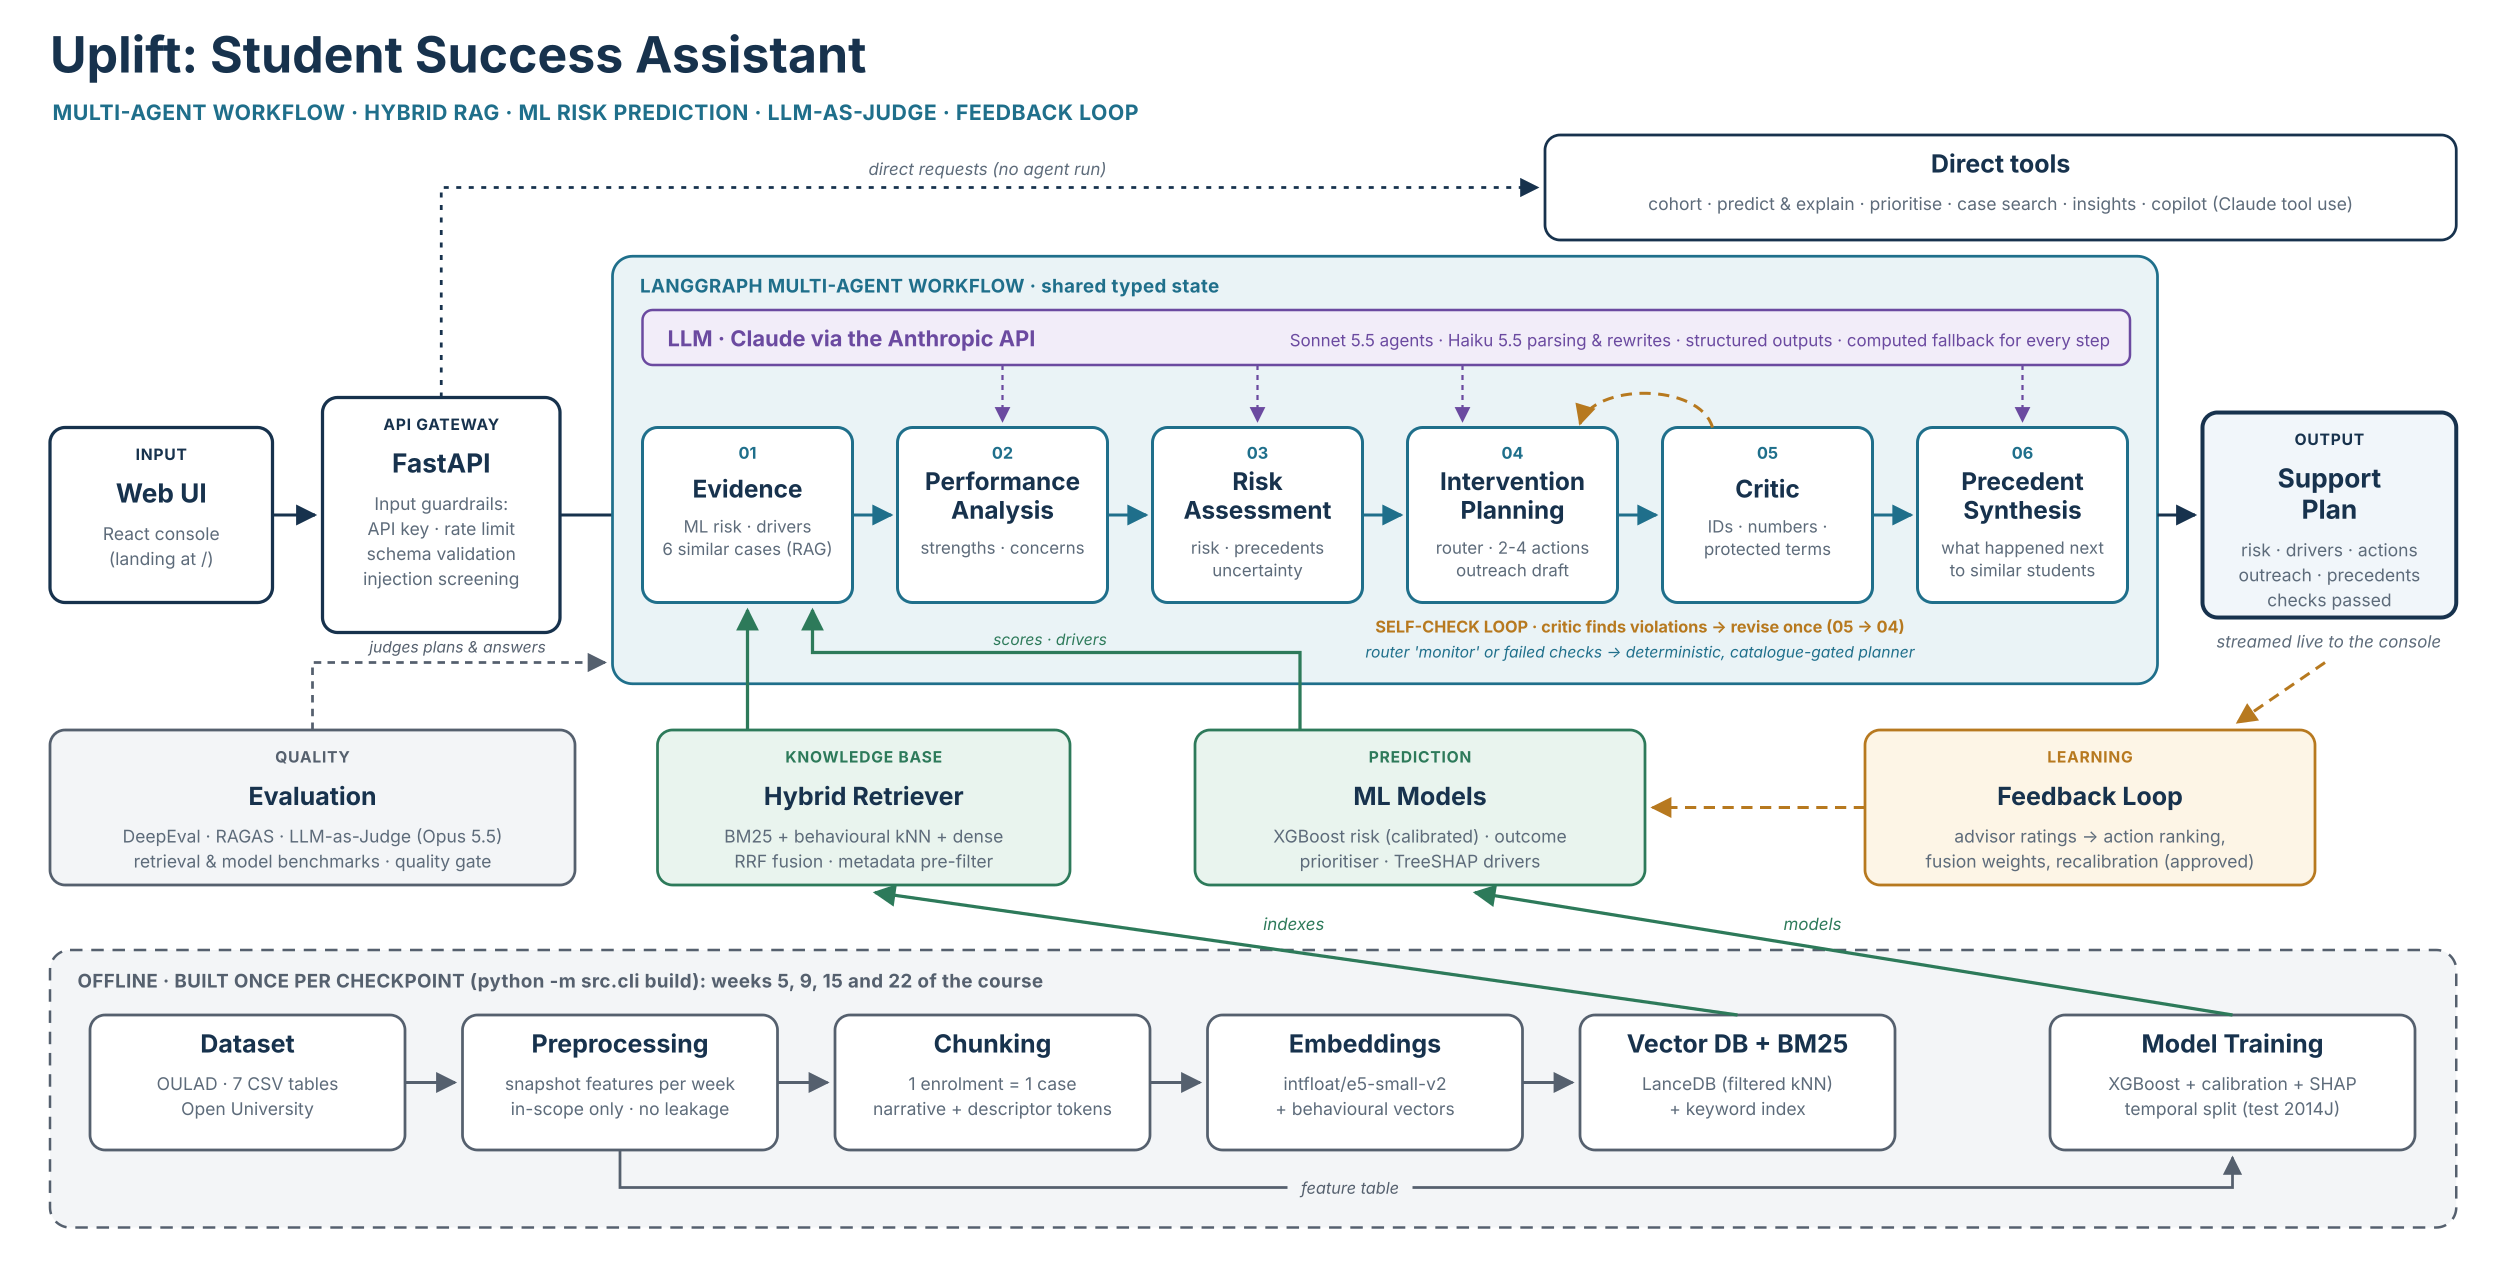
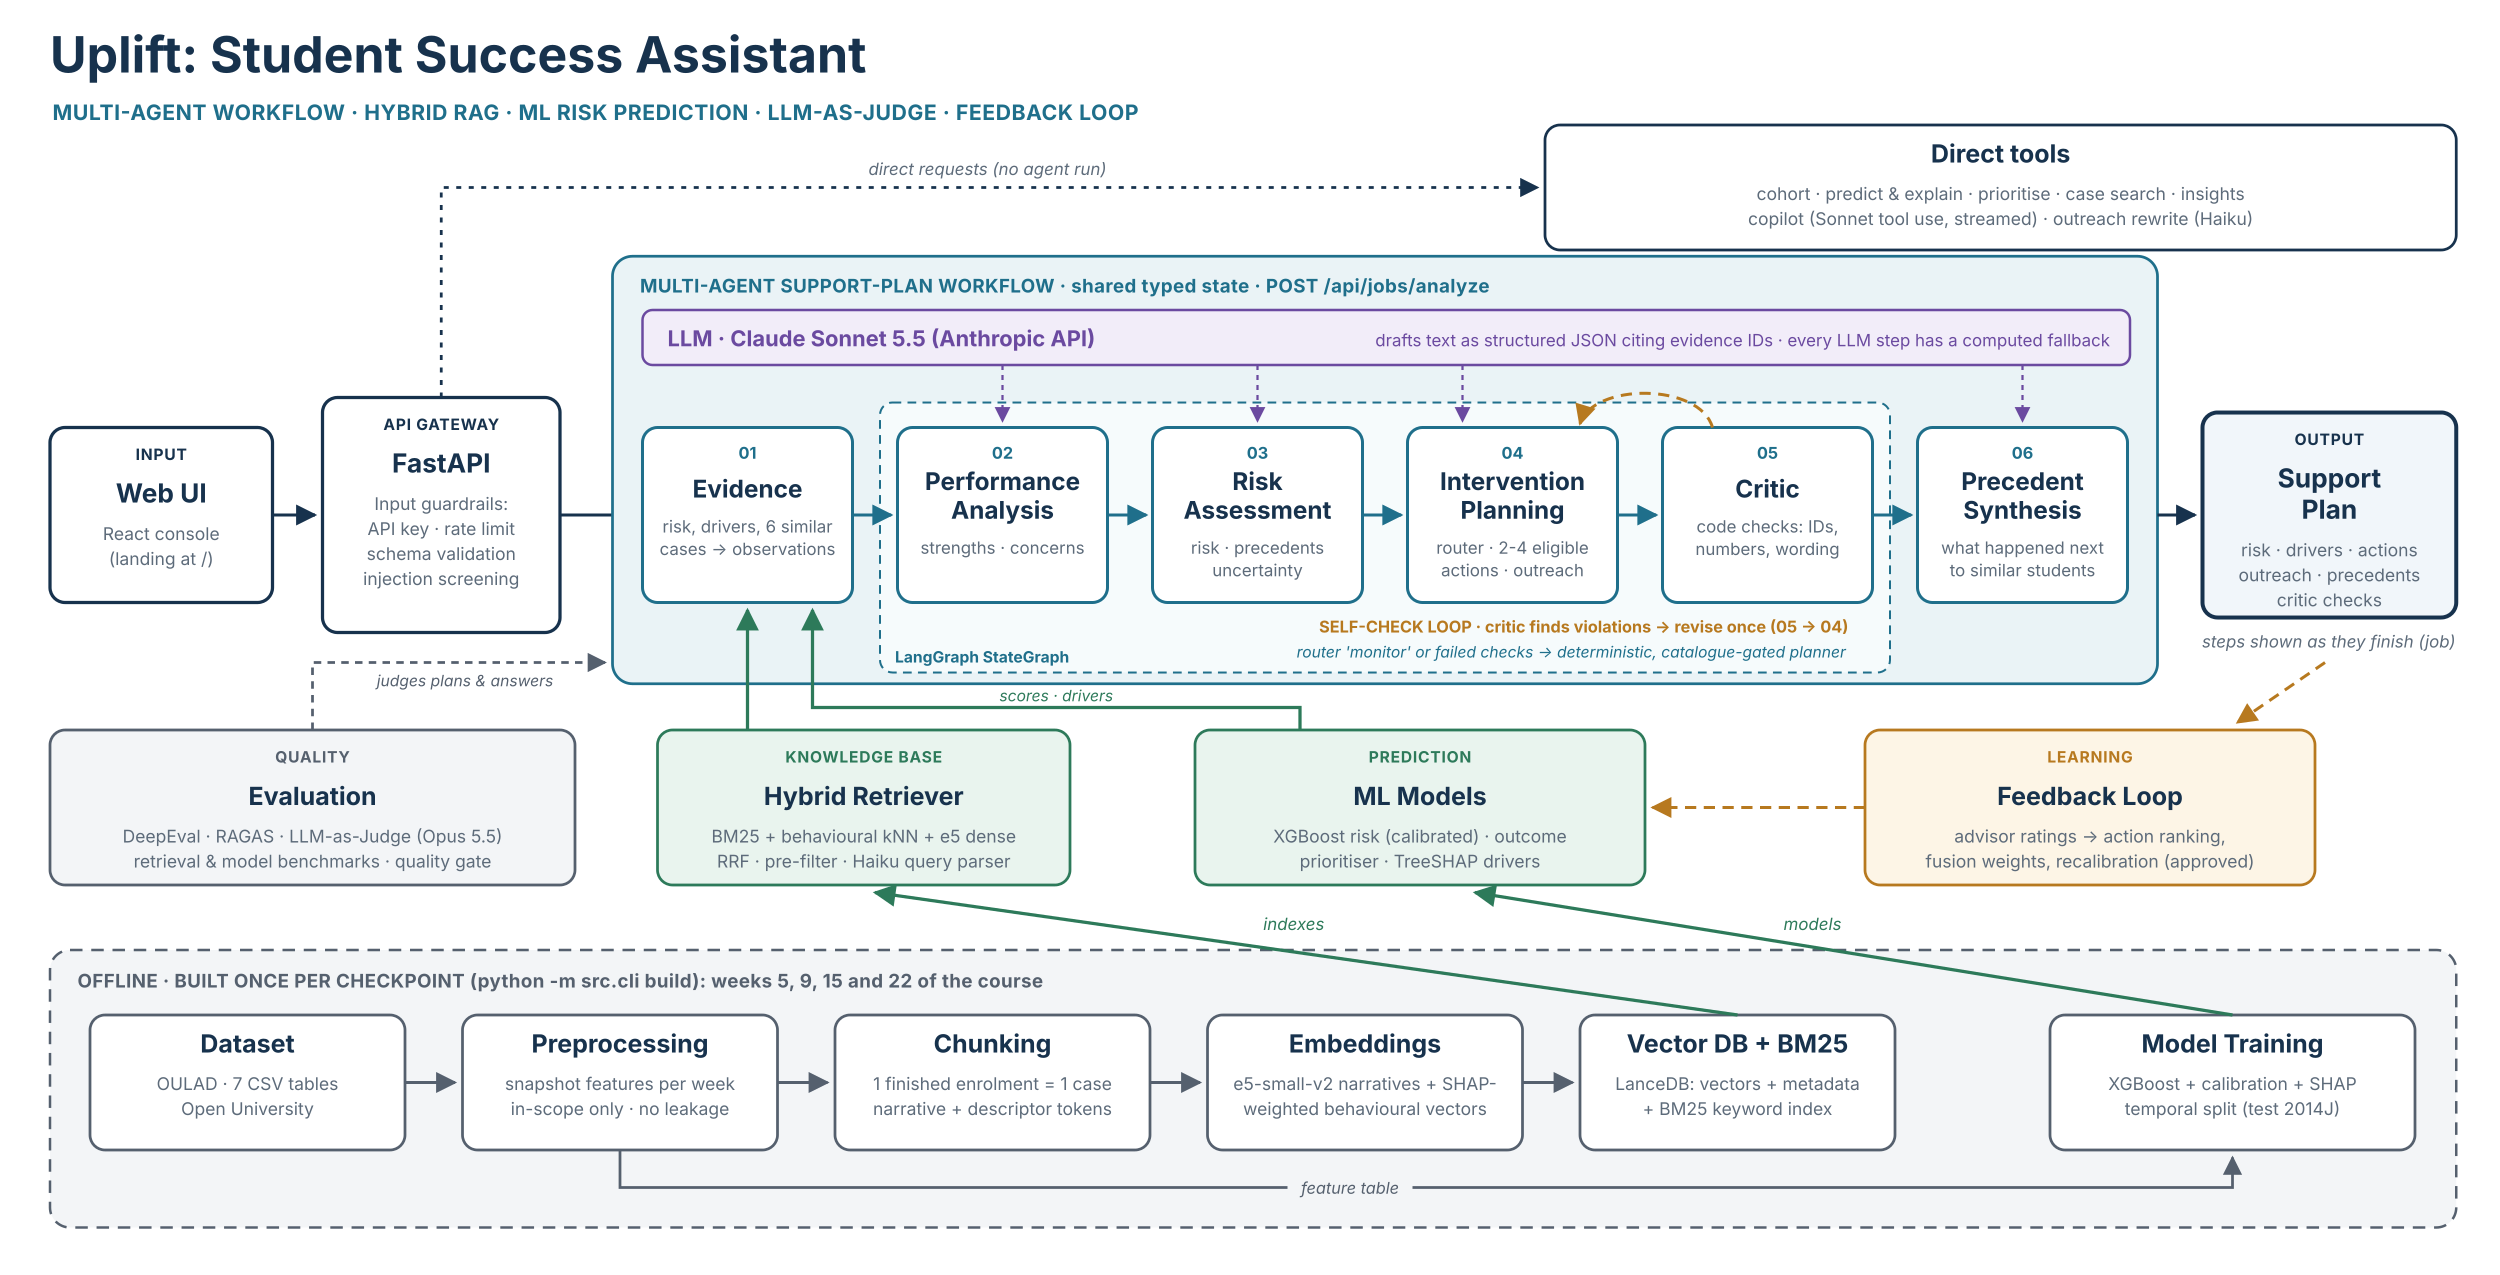
<svg xmlns="http://www.w3.org/2000/svg" viewBox="0 0 2000 1020" width="2000" height="1020">
  <defs>
+     <marker id="ah-17324d" viewBox="0 0 10 10" refX="9" refY="5" markerWidth="7" markerHeight="7" orient="auto-start-reverse">
+       <path d="M 0 0 L 10 5 L 0 10 z" fill="#17324d" />
+     </marker>
+     <marker id="ah-2d7a5a" viewBox="0 0 10 10" refX="9" refY="5" markerWidth="7" markerHeight="7" orient="auto-start-reverse">
+       <path d="M 0 0 L 10 5 L 0 10 z" fill="#2d7a5a" />
+     </marker>
+     <marker id="ah-6b4aa0" viewBox="0 0 10 10" refX="9" refY="5" markerWidth="7" markerHeight="7" orient="auto-start-reverse">
+       <path d="M 0 0 L 10 5 L 0 10 z" fill="#6b4aa0" />
+     </marker>
    <marker id="ah-b7791f" viewBox="0 0 10 10" refX="9" refY="5" markerWidth="7" markerHeight="7" orient="auto-start-reverse">
      <path d="M 0 0 L 10 5 L 0 10 z" fill="#b7791f" />
    </marker>
    <marker id="ah-55606e" viewBox="0 0 10 10" refX="9" refY="5" markerWidth="7" markerHeight="7" orient="auto-start-reverse">
      <path d="M 0 0 L 10 5 L 0 10 z" fill="#55606e" />
    </marker>
-     <marker id="ah-2d7a5a" viewBox="0 0 10 10" refX="9" refY="5" markerWidth="7" markerHeight="7" orient="auto-start-reverse">
-       <path d="M 0 0 L 10 5 L 0 10 z" fill="#2d7a5a" />
-     </marker>
    <marker id="ah-1f6f8b" viewBox="0 0 10 10" refX="9" refY="5" markerWidth="7" markerHeight="7" orient="auto-start-reverse">
      <path d="M 0 0 L 10 5 L 0 10 z" fill="#1f6f8b" />
-     </marker>
-     <marker id="ah-17324d" viewBox="0 0 10 10" refX="9" refY="5" markerWidth="7" markerHeight="7" orient="auto-start-reverse">
-       <path d="M 0 0 L 10 5 L 0 10 z" fill="#17324d" />
-     </marker>
-     <marker id="ah-6b4aa0" viewBox="0 0 10 10" refX="9" refY="5" markerWidth="7" markerHeight="7" orient="auto-start-reverse">
-       <path d="M 0 0 L 10 5 L 0 10 z" fill="#6b4aa0" />
    </marker>
  </defs>
  <rect width="2000" height="1020" fill="#ffffff" />
  <text x="40" y="58" font-family="Segoe UI, Inter, Helvetica Neue, Arial, sans-serif" font-size="40" fill="#17324d" font-weight="700" text-anchor="start">Uplift: Student Success Assistant</text>
  <text x="42" y="96" font-family="Segoe UI, Inter, Helvetica Neue, Arial, sans-serif" font-size="17" fill="#1f6f8b" font-weight="700" text-anchor="start" letter-spacing="0.4">MULTI-AGENT WORKFLOW  ·  HYBRID RAG  ·  ML RISK PREDICTION  ·  LLM-AS-JUDGE  ·  FEEDBACK LOOP</text>
-   <rect x="1236" y="108" width="729" height="84" rx="12" fill="#ffffff" stroke="#17324d" stroke-width="2.2" />
-   <text x="1600.5" y="138" font-family="Segoe UI, Inter, Helvetica Neue, Arial, sans-serif" font-size="20" fill="#17324d" font-weight="700" text-anchor="middle">Direct tools</text>
-   <text x="1600.5" y="168" font-family="Segoe UI, Inter, Helvetica Neue, Arial, sans-serif" font-size="14" fill="#5d6b7a" font-weight="400" text-anchor="middle">cohort · predict &amp; explain · prioritise · case search · insights · copilot (Claude tool use)</text>
+   <rect x="1236" y="100" width="729" height="100" rx="12" fill="#ffffff" stroke="#17324d" stroke-width="2.2" />
+   <text x="1600.5" y="130" font-family="Segoe UI, Inter, Helvetica Neue, Arial, sans-serif" font-size="20" fill="#17324d" font-weight="700" text-anchor="middle">Direct tools</text>
+   <text x="1600.5" y="160" font-family="Segoe UI, Inter, Helvetica Neue, Arial, sans-serif" font-size="14" fill="#5d6b7a" font-weight="400" text-anchor="middle">cohort · predict &amp; explain · prioritise · case search · insights</text>
+   <text x="1600.5" y="180" font-family="Segoe UI, Inter, Helvetica Neue, Arial, sans-serif" font-size="14" fill="#5d6b7a" font-weight="400" text-anchor="middle">copilot (Sonnet tool use, streamed) · outreach rewrite (Haiku)</text>
  <path d="M 353 318 L 353 150 L 1230 150" fill="none" stroke="#17324d" stroke-width="2.2" stroke-dasharray="4 6" marker-end="url(#ah-17324d)" />
  <text x="790" y="140" font-family="Segoe UI, Inter, Helvetica Neue, Arial, sans-serif" font-size="13.5" fill="#5d6b7a" font-weight="400" text-anchor="middle" font-style="italic">direct requests (no agent run)</text>
  <rect x="40" y="342" width="178" height="140" rx="12" fill="#ffffff" stroke="#17324d" stroke-width="2.6" />
  <text x="129.0" y="368" font-family="Segoe UI, Inter, Helvetica Neue, Arial, sans-serif" font-size="12.5" fill="#17324d" font-weight="700" text-anchor="middle" letter-spacing="0.6">INPUT</text>
  <text x="129.0" y="402" font-family="Segoe UI, Inter, Helvetica Neue, Arial, sans-serif" font-size="21" fill="#17324d" font-weight="700" text-anchor="middle">Web UI</text>
  <text x="129.0" y="432" font-family="Segoe UI, Inter, Helvetica Neue, Arial, sans-serif" font-size="14" fill="#5d6b7a" font-weight="400" text-anchor="middle">React console</text>
  <text x="129.0" y="452" font-family="Segoe UI, Inter, Helvetica Neue, Arial, sans-serif" font-size="14" fill="#5d6b7a" font-weight="400" text-anchor="middle">(landing at /)</text>
  <rect x="258" y="318" width="190" height="188" rx="12" fill="#ffffff" stroke="#17324d" stroke-width="2.6" />
  <text x="353.0" y="344" font-family="Segoe UI, Inter, Helvetica Neue, Arial, sans-serif" font-size="12.5" fill="#17324d" font-weight="700" text-anchor="middle" letter-spacing="0.6">API GATEWAY</text>
  <text x="353.0" y="378" font-family="Segoe UI, Inter, Helvetica Neue, Arial, sans-serif" font-size="21" fill="#17324d" font-weight="700" text-anchor="middle">FastAPI</text>
  <text x="353.0" y="408" font-family="Segoe UI, Inter, Helvetica Neue, Arial, sans-serif" font-size="14" fill="#5d6b7a" font-weight="400" text-anchor="middle">Input guardrails:</text>
  <text x="353.0" y="428" font-family="Segoe UI, Inter, Helvetica Neue, Arial, sans-serif" font-size="14" fill="#5d6b7a" font-weight="400" text-anchor="middle">API key · rate limit</text>
  <text x="353.0" y="448" font-family="Segoe UI, Inter, Helvetica Neue, Arial, sans-serif" font-size="14" fill="#5d6b7a" font-weight="400" text-anchor="middle">schema validation</text>
  <text x="353.0" y="468" font-family="Segoe UI, Inter, Helvetica Neue, Arial, sans-serif" font-size="14" fill="#5d6b7a" font-weight="400" text-anchor="middle">injection screening</text>
  <line x1="218" y1="412" x2="252" y2="412" stroke="#17324d" stroke-width="2.4" marker-end="url(#ah-17324d)" />
  <line x1="448" y1="412" x2="508" y2="412" stroke="#17324d" stroke-width="2.4" marker-end="url(#ah-17324d)" />
  <rect x="490" y="205" width="1236" height="342" rx="16" fill="#eaf3f6" stroke="#1f6f8b" stroke-width="2.2" />
-   <text x="512" y="234" font-family="Segoe UI, Inter, Helvetica Neue, Arial, sans-serif" font-size="15" fill="#1f6f8b" font-weight="700" text-anchor="start" letter-spacing="0.3">LANGGRAPH MULTI-AGENT WORKFLOW  ·  shared typed state</text>
+   <text x="512" y="234" font-family="Segoe UI, Inter, Helvetica Neue, Arial, sans-serif" font-size="15" fill="#1f6f8b" font-weight="700" text-anchor="start" letter-spacing="0.3">MULTI-AGENT SUPPORT-PLAN WORKFLOW  ·  shared typed state  ·  POST /api/jobs/analyze</text>
  <rect x="514" y="248" width="1190" height="44" rx="8" fill="#f2edf9" stroke="#6b4aa0" stroke-width="2" />
-   <text x="534" y="277" font-family="Segoe UI, Inter, Helvetica Neue, Arial, sans-serif" font-size="17.5" fill="#6b4aa0" font-weight="700" text-anchor="start">LLM  ·  Claude via the Anthropic API</text>
-   <text x="1688" y="277" font-family="Segoe UI, Inter, Helvetica Neue, Arial, sans-serif" font-size="13.5" fill="#6b4aa0" font-weight="400" text-anchor="end">Sonnet 5.5 agents · Haiku 5.5 parsing &amp; rewrites · structured outputs · computed fallback for every step</text>
+   <text x="534" y="277" font-family="Segoe UI, Inter, Helvetica Neue, Arial, sans-serif" font-size="17.5" fill="#6b4aa0" font-weight="700" text-anchor="start">LLM  ·  Claude Sonnet 5.5 (Anthropic API)</text>
+   <text x="1688" y="277" font-family="Segoe UI, Inter, Helvetica Neue, Arial, sans-serif" font-size="13.5" fill="#6b4aa0" font-weight="400" text-anchor="end">drafts text as structured JSON citing evidence IDs  ·  every LLM step has a computed fallback</text>
+   <rect x="704" y="322" width="808" height="216" rx="10" fill="#f6fbfc" stroke="#1f6f8b" stroke-width="1.6" stroke-dasharray="7 5" />
+   <text x="716" y="530" font-family="Segoe UI, Inter, Helvetica Neue, Arial, sans-serif" font-size="12.5" fill="#1f6f8b" font-weight="700" text-anchor="start">LangGraph StateGraph</text>
  <rect x="514" y="342" width="168" height="140" rx="12" fill="#ffffff" stroke="#1f6f8b" stroke-width="2.4" />
  <text x="598.0" y="367" font-family="Segoe UI, Inter, Helvetica Neue, Arial, sans-serif" font-size="13" fill="#1f6f8b" font-weight="700" text-anchor="middle">01</text>
  <text x="598.0" y="398" font-family="Segoe UI, Inter, Helvetica Neue, Arial, sans-serif" font-size="19.5" fill="#17324d" font-weight="700" text-anchor="middle">Evidence</text>
-   <text x="598.0" y="426" font-family="Segoe UI, Inter, Helvetica Neue, Arial, sans-serif" font-size="13.5" fill="#5d6b7a" font-weight="400" text-anchor="middle">ML risk · drivers</text>
-   <text x="598.0" y="444" font-family="Segoe UI, Inter, Helvetica Neue, Arial, sans-serif" font-size="13.5" fill="#5d6b7a" font-weight="400" text-anchor="middle">6 similar cases (RAG)</text>
+   <text x="598.0" y="426" font-family="Segoe UI, Inter, Helvetica Neue, Arial, sans-serif" font-size="13.5" fill="#5d6b7a" font-weight="400" text-anchor="middle">risk, drivers, 6 similar</text>
+   <text x="598.0" y="444" font-family="Segoe UI, Inter, Helvetica Neue, Arial, sans-serif" font-size="13.5" fill="#5d6b7a" font-weight="400" text-anchor="middle">cases → observations</text>
  <rect x="718" y="342" width="168" height="140" rx="12" fill="#ffffff" stroke="#1f6f8b" stroke-width="2.4" />
  <text x="802.0" y="367" font-family="Segoe UI, Inter, Helvetica Neue, Arial, sans-serif" font-size="13" fill="#1f6f8b" font-weight="700" text-anchor="middle">02</text>
  <text x="802.0" y="392" font-family="Segoe UI, Inter, Helvetica Neue, Arial, sans-serif" font-size="19.5" fill="#17324d" font-weight="700" text-anchor="middle">Performance</text>
  <text x="802.0" y="415" font-family="Segoe UI, Inter, Helvetica Neue, Arial, sans-serif" font-size="19.5" fill="#17324d" font-weight="700" text-anchor="middle">Analysis</text>
  <text x="802.0" y="443" font-family="Segoe UI, Inter, Helvetica Neue, Arial, sans-serif" font-size="13.5" fill="#5d6b7a" font-weight="400" text-anchor="middle">strengths · concerns</text>
  <line x1="682" y1="412.0" x2="713" y2="412.0" stroke="#1f6f8b" stroke-width="2.4" marker-end="url(#ah-1f6f8b)" />
  <rect x="922" y="342" width="168" height="140" rx="12" fill="#ffffff" stroke="#1f6f8b" stroke-width="2.4" />
  <text x="1006.0" y="367" font-family="Segoe UI, Inter, Helvetica Neue, Arial, sans-serif" font-size="13" fill="#1f6f8b" font-weight="700" text-anchor="middle">03</text>
  <text x="1006.0" y="392" font-family="Segoe UI, Inter, Helvetica Neue, Arial, sans-serif" font-size="19.5" fill="#17324d" font-weight="700" text-anchor="middle">Risk</text>
  <text x="1006.0" y="415" font-family="Segoe UI, Inter, Helvetica Neue, Arial, sans-serif" font-size="19.5" fill="#17324d" font-weight="700" text-anchor="middle">Assessment</text>
  <text x="1006.0" y="443" font-family="Segoe UI, Inter, Helvetica Neue, Arial, sans-serif" font-size="13.5" fill="#5d6b7a" font-weight="400" text-anchor="middle">risk · precedents</text>
  <text x="1006.0" y="461" font-family="Segoe UI, Inter, Helvetica Neue, Arial, sans-serif" font-size="13.5" fill="#5d6b7a" font-weight="400" text-anchor="middle">uncertainty</text>
  <line x1="886" y1="412.0" x2="917" y2="412.0" stroke="#1f6f8b" stroke-width="2.4" marker-end="url(#ah-1f6f8b)" />
  <rect x="1126" y="342" width="168" height="140" rx="12" fill="#ffffff" stroke="#1f6f8b" stroke-width="2.4" />
  <text x="1210.0" y="367" font-family="Segoe UI, Inter, Helvetica Neue, Arial, sans-serif" font-size="13" fill="#1f6f8b" font-weight="700" text-anchor="middle">04</text>
  <text x="1210.0" y="392" font-family="Segoe UI, Inter, Helvetica Neue, Arial, sans-serif" font-size="19.5" fill="#17324d" font-weight="700" text-anchor="middle">Intervention</text>
  <text x="1210.0" y="415" font-family="Segoe UI, Inter, Helvetica Neue, Arial, sans-serif" font-size="19.5" fill="#17324d" font-weight="700" text-anchor="middle">Planning</text>
-   <text x="1210.0" y="443" font-family="Segoe UI, Inter, Helvetica Neue, Arial, sans-serif" font-size="13.5" fill="#5d6b7a" font-weight="400" text-anchor="middle">router · 2-4 actions</text>
-   <text x="1210.0" y="461" font-family="Segoe UI, Inter, Helvetica Neue, Arial, sans-serif" font-size="13.5" fill="#5d6b7a" font-weight="400" text-anchor="middle">outreach draft</text>
+   <text x="1210.0" y="443" font-family="Segoe UI, Inter, Helvetica Neue, Arial, sans-serif" font-size="13.5" fill="#5d6b7a" font-weight="400" text-anchor="middle">router · 2-4 eligible</text>
+   <text x="1210.0" y="461" font-family="Segoe UI, Inter, Helvetica Neue, Arial, sans-serif" font-size="13.5" fill="#5d6b7a" font-weight="400" text-anchor="middle">actions · outreach</text>
  <line x1="1090" y1="412.0" x2="1121" y2="412.0" stroke="#1f6f8b" stroke-width="2.4" marker-end="url(#ah-1f6f8b)" />
  <rect x="1330" y="342" width="168" height="140" rx="12" fill="#ffffff" stroke="#1f6f8b" stroke-width="2.4" />
  <text x="1414.0" y="367" font-family="Segoe UI, Inter, Helvetica Neue, Arial, sans-serif" font-size="13" fill="#1f6f8b" font-weight="700" text-anchor="middle">05</text>
  <text x="1414.0" y="398" font-family="Segoe UI, Inter, Helvetica Neue, Arial, sans-serif" font-size="19.5" fill="#17324d" font-weight="700" text-anchor="middle">Critic</text>
-   <text x="1414.0" y="426" font-family="Segoe UI, Inter, Helvetica Neue, Arial, sans-serif" font-size="13.5" fill="#5d6b7a" font-weight="400" text-anchor="middle">IDs · numbers ·</text>
-   <text x="1414.0" y="444" font-family="Segoe UI, Inter, Helvetica Neue, Arial, sans-serif" font-size="13.5" fill="#5d6b7a" font-weight="400" text-anchor="middle">protected terms</text>
+   <text x="1414.0" y="426" font-family="Segoe UI, Inter, Helvetica Neue, Arial, sans-serif" font-size="13.5" fill="#5d6b7a" font-weight="400" text-anchor="middle">code checks: IDs,</text>
+   <text x="1414.0" y="444" font-family="Segoe UI, Inter, Helvetica Neue, Arial, sans-serif" font-size="13.5" fill="#5d6b7a" font-weight="400" text-anchor="middle">numbers, wording</text>
  <line x1="1294" y1="412.0" x2="1325" y2="412.0" stroke="#1f6f8b" stroke-width="2.4" marker-end="url(#ah-1f6f8b)" />
  <rect x="1534" y="342" width="168" height="140" rx="12" fill="#ffffff" stroke="#1f6f8b" stroke-width="2.4" />
  <text x="1618.0" y="367" font-family="Segoe UI, Inter, Helvetica Neue, Arial, sans-serif" font-size="13" fill="#1f6f8b" font-weight="700" text-anchor="middle">06</text>
  <text x="1618.0" y="392" font-family="Segoe UI, Inter, Helvetica Neue, Arial, sans-serif" font-size="19.5" fill="#17324d" font-weight="700" text-anchor="middle">Precedent</text>
  <text x="1618.0" y="415" font-family="Segoe UI, Inter, Helvetica Neue, Arial, sans-serif" font-size="19.5" fill="#17324d" font-weight="700" text-anchor="middle">Synthesis</text>
  <text x="1618.0" y="443" font-family="Segoe UI, Inter, Helvetica Neue, Arial, sans-serif" font-size="13.5" fill="#5d6b7a" font-weight="400" text-anchor="middle">what happened next</text>
  <text x="1618.0" y="461" font-family="Segoe UI, Inter, Helvetica Neue, Arial, sans-serif" font-size="13.5" fill="#5d6b7a" font-weight="400" text-anchor="middle">to similar students</text>
  <line x1="1498" y1="412.0" x2="1529" y2="412.0" stroke="#1f6f8b" stroke-width="2.4" marker-end="url(#ah-1f6f8b)" />
  <line x1="802.0" y1="292" x2="802.0" y2="337" stroke="#6b4aa0" stroke-width="1.8" stroke-dasharray="4 4" marker-end="url(#ah-6b4aa0)" />
  <line x1="1006.0" y1="292" x2="1006.0" y2="337" stroke="#6b4aa0" stroke-width="1.8" stroke-dasharray="4 4" marker-end="url(#ah-6b4aa0)" />
  <line x1="1170.0" y1="292" x2="1170.0" y2="337" stroke="#6b4aa0" stroke-width="1.8" stroke-dasharray="4 4" marker-end="url(#ah-6b4aa0)" />
  <line x1="1618.0" y1="292" x2="1618.0" y2="337" stroke="#6b4aa0" stroke-width="1.8" stroke-dasharray="4 4" marker-end="url(#ah-6b4aa0)" />
  <path d="M 1370 342 C 1360 306, 1274 306, 1264 339" fill="none" stroke="#b7791f" stroke-width="2.4" stroke-dasharray="9 6" marker-end="url(#ah-b7791f)" />
-   <text x="1312.0" y="506" font-family="Segoe UI, Inter, Helvetica Neue, Arial, sans-serif" font-size="13" fill="#b7791f" font-weight="700" text-anchor="middle">SELF-CHECK LOOP · critic finds violations → revise once (05 → 04)</text>
-   <text x="1312.0" y="526" font-family="Segoe UI, Inter, Helvetica Neue, Arial, sans-serif" font-size="12.5" fill="#1f6f8b" font-weight="400" text-anchor="middle" font-style="italic">router 'monitor' or failed checks → deterministic, catalogue-gated planner</text>
+   <text x="1267.0" y="506" font-family="Segoe UI, Inter, Helvetica Neue, Arial, sans-serif" font-size="13" fill="#b7791f" font-weight="700" text-anchor="middle">SELF-CHECK LOOP · critic finds violations → revise once (05 → 04)</text>
+   <text x="1257.0" y="526" font-family="Segoe UI, Inter, Helvetica Neue, Arial, sans-serif" font-size="12.5" fill="#1f6f8b" font-weight="400" text-anchor="middle" font-style="italic">router 'monitor' or failed checks → deterministic, catalogue-gated planner</text>
  <rect x="1762" y="330" width="203" height="164" rx="12" fill="#f1f6fa" stroke="#17324d" stroke-width="3.2" />
  <text x="1863.5" y="356" font-family="Segoe UI, Inter, Helvetica Neue, Arial, sans-serif" font-size="12.5" fill="#17324d" font-weight="700" text-anchor="middle" letter-spacing="0.6">OUTPUT</text>
  <text x="1863.5" y="390" font-family="Segoe UI, Inter, Helvetica Neue, Arial, sans-serif" font-size="21" fill="#17324d" font-weight="700" text-anchor="middle">Support</text>
  <text x="1863.5" y="415" font-family="Segoe UI, Inter, Helvetica Neue, Arial, sans-serif" font-size="21" fill="#17324d" font-weight="700" text-anchor="middle">Plan</text>
  <text x="1863.5" y="445" font-family="Segoe UI, Inter, Helvetica Neue, Arial, sans-serif" font-size="14" fill="#5d6b7a" font-weight="400" text-anchor="middle">risk · drivers · actions</text>
  <text x="1863.5" y="465" font-family="Segoe UI, Inter, Helvetica Neue, Arial, sans-serif" font-size="14" fill="#5d6b7a" font-weight="400" text-anchor="middle">outreach · precedents</text>
-   <text x="1863.5" y="485" font-family="Segoe UI, Inter, Helvetica Neue, Arial, sans-serif" font-size="14" fill="#5d6b7a" font-weight="400" text-anchor="middle">checks passed</text>
+   <text x="1863.5" y="485" font-family="Segoe UI, Inter, Helvetica Neue, Arial, sans-serif" font-size="14" fill="#5d6b7a" font-weight="400" text-anchor="middle">critic checks</text>
  <line x1="1726" y1="412" x2="1756" y2="412" stroke="#17324d" stroke-width="2.4" marker-end="url(#ah-17324d)" />
-   <text x="1863" y="518" font-family="Segoe UI, Inter, Helvetica Neue, Arial, sans-serif" font-size="13.5" fill="#5d6b7a" font-weight="400" text-anchor="middle" font-style="italic">streamed live to the console</text>
+   <text x="1863" y="518" font-family="Segoe UI, Inter, Helvetica Neue, Arial, sans-serif" font-size="13.5" fill="#5d6b7a" font-weight="400" text-anchor="middle" font-style="italic">steps shown as they finish (job)</text>
  <rect x="40" y="584" width="420" height="124" rx="12" fill="#f3f5f7" stroke="#55606e" stroke-width="2.2" />
  <text x="250.0" y="610" font-family="Segoe UI, Inter, Helvetica Neue, Arial, sans-serif" font-size="12.5" fill="#55606e" font-weight="700" text-anchor="middle" letter-spacing="0.6">QUALITY</text>
  <text x="250.0" y="644" font-family="Segoe UI, Inter, Helvetica Neue, Arial, sans-serif" font-size="20" fill="#17324d" font-weight="700" text-anchor="middle">Evaluation</text>
  <text x="250.0" y="674" font-family="Segoe UI, Inter, Helvetica Neue, Arial, sans-serif" font-size="14" fill="#5d6b7a" font-weight="400" text-anchor="middle">DeepEval · RAGAS · LLM-as-Judge (Opus 5.5)</text>
  <text x="250.0" y="694" font-family="Segoe UI, Inter, Helvetica Neue, Arial, sans-serif" font-size="14" fill="#5d6b7a" font-weight="400" text-anchor="middle">retrieval &amp; model benchmarks · quality gate</text>
  <rect x="526" y="584" width="330" height="124" rx="12" fill="#e9f4ee" stroke="#2d7a5a" stroke-width="2.2" />
  <text x="691.0" y="610" font-family="Segoe UI, Inter, Helvetica Neue, Arial, sans-serif" font-size="12.5" fill="#2d7a5a" font-weight="700" text-anchor="middle" letter-spacing="0.6">KNOWLEDGE BASE</text>
  <text x="691.0" y="644" font-family="Segoe UI, Inter, Helvetica Neue, Arial, sans-serif" font-size="20" fill="#17324d" font-weight="700" text-anchor="middle">Hybrid Retriever</text>
-   <text x="691.0" y="674" font-family="Segoe UI, Inter, Helvetica Neue, Arial, sans-serif" font-size="14" fill="#5d6b7a" font-weight="400" text-anchor="middle">BM25 + behavioural kNN + dense</text>
-   <text x="691.0" y="694" font-family="Segoe UI, Inter, Helvetica Neue, Arial, sans-serif" font-size="14" fill="#5d6b7a" font-weight="400" text-anchor="middle">RRF fusion · metadata pre-filter</text>
+   <text x="691.0" y="674" font-family="Segoe UI, Inter, Helvetica Neue, Arial, sans-serif" font-size="14" fill="#5d6b7a" font-weight="400" text-anchor="middle">BM25 + behavioural kNN + e5 dense</text>
+   <text x="691.0" y="694" font-family="Segoe UI, Inter, Helvetica Neue, Arial, sans-serif" font-size="14" fill="#5d6b7a" font-weight="400" text-anchor="middle">RRF · pre-filter · Haiku query parser</text>
  <rect x="956" y="584" width="360" height="124" rx="12" fill="#e9f4ee" stroke="#2d7a5a" stroke-width="2.2" />
  <text x="1136.0" y="610" font-family="Segoe UI, Inter, Helvetica Neue, Arial, sans-serif" font-size="12.5" fill="#2d7a5a" font-weight="700" text-anchor="middle" letter-spacing="0.6">PREDICTION</text>
  <text x="1136.0" y="644" font-family="Segoe UI, Inter, Helvetica Neue, Arial, sans-serif" font-size="20" fill="#17324d" font-weight="700" text-anchor="middle">ML Models</text>
  <text x="1136.0" y="674" font-family="Segoe UI, Inter, Helvetica Neue, Arial, sans-serif" font-size="14" fill="#5d6b7a" font-weight="400" text-anchor="middle">XGBoost risk (calibrated) · outcome</text>
  <text x="1136.0" y="694" font-family="Segoe UI, Inter, Helvetica Neue, Arial, sans-serif" font-size="14" fill="#5d6b7a" font-weight="400" text-anchor="middle">prioritiser · TreeSHAP drivers</text>
  <rect x="1492" y="584" width="360" height="124" rx="12" fill="#fdf5e6" stroke="#b7791f" stroke-width="2.2" />
  <text x="1672.0" y="610" font-family="Segoe UI, Inter, Helvetica Neue, Arial, sans-serif" font-size="12.5" fill="#b7791f" font-weight="700" text-anchor="middle" letter-spacing="0.6">LEARNING</text>
  <text x="1672.0" y="644" font-family="Segoe UI, Inter, Helvetica Neue, Arial, sans-serif" font-size="20" fill="#17324d" font-weight="700" text-anchor="middle">Feedback Loop</text>
  <text x="1672.0" y="674" font-family="Segoe UI, Inter, Helvetica Neue, Arial, sans-serif" font-size="14" fill="#5d6b7a" font-weight="400" text-anchor="middle">advisor ratings → action ranking,</text>
  <text x="1672.0" y="694" font-family="Segoe UI, Inter, Helvetica Neue, Arial, sans-serif" font-size="14" fill="#5d6b7a" font-weight="400" text-anchor="middle">fusion weights, recalibration (approved)</text>
  <line x1="598" y1="584" x2="598" y2="488" stroke="#2d7a5a" stroke-width="2.6" marker-end="url(#ah-2d7a5a)" />
  <path d="M 250 584 L 250 530 L 484 530" fill="none" stroke="#55606e" stroke-width="2.2" stroke-dasharray="6 5" marker-end="url(#ah-55606e)" />
-   <text x="366" y="522" font-family="Segoe UI, Inter, Helvetica Neue, Arial, sans-serif" font-size="12.5" fill="#55606e" font-weight="400" text-anchor="middle" font-style="italic">judges plans &amp; answers</text>
-   <path d="M 1040 584 L 1040 522 L 650 522 L 650 488" fill="none" stroke="#2d7a5a" stroke-width="2.6" marker-end="url(#ah-2d7a5a)" />
-   <text x="840" y="516" font-family="Segoe UI, Inter, Helvetica Neue, Arial, sans-serif" font-size="12.5" fill="#2d7a5a" font-weight="400" text-anchor="middle" font-style="italic">scores · drivers</text>
+   <text x="372" y="549" font-family="Segoe UI, Inter, Helvetica Neue, Arial, sans-serif" font-size="12.5" fill="#55606e" font-weight="400" text-anchor="middle" font-style="italic">judges plans &amp; answers</text>
+   <path d="M 1040 584 L 1040 566 L 650 566 L 650 488" fill="none" stroke="#2d7a5a" stroke-width="2.6" marker-end="url(#ah-2d7a5a)" />
+   <text x="845" y="561" font-family="Segoe UI, Inter, Helvetica Neue, Arial, sans-serif" font-size="12.5" fill="#2d7a5a" font-weight="400" text-anchor="middle" font-style="italic">scores · drivers</text>
  <path d="M 1860 530 L 1790 578" fill="none" stroke="#b7791f" stroke-width="2.4" stroke-dasharray="9 6" marker-end="url(#ah-b7791f)" />
  <line x1="1492" y1="646.0" x2="1322" y2="646.0" stroke="#b7791f" stroke-width="2.4" stroke-dasharray="9 6" marker-end="url(#ah-b7791f)" />
  <rect x="40" y="760" width="1925" height="222" rx="16" fill="#f3f5f7" stroke="#55606e" stroke-width="2" stroke-dasharray="10 7" />
  <text x="62" y="790" font-family="Segoe UI, Inter, Helvetica Neue, Arial, sans-serif" font-size="15" fill="#55606e" font-weight="700" text-anchor="start" letter-spacing="0.3">OFFLINE  ·  BUILT ONCE PER CHECKPOINT (python -m src.cli build): weeks 5, 9, 15 and 22 of the course</text>
  <rect x="72" y="812" width="252" height="108" rx="12" fill="#ffffff" stroke="#55606e" stroke-width="2.2" />
  <text x="198.0" y="842" font-family="Segoe UI, Inter, Helvetica Neue, Arial, sans-serif" font-size="20" fill="#17324d" font-weight="700" text-anchor="middle">Dataset</text>
  <text x="198.0" y="872" font-family="Segoe UI, Inter, Helvetica Neue, Arial, sans-serif" font-size="14" fill="#5d6b7a" font-weight="400" text-anchor="middle">OULAD · 7 CSV tables</text>
  <text x="198.0" y="892" font-family="Segoe UI, Inter, Helvetica Neue, Arial, sans-serif" font-size="14" fill="#5d6b7a" font-weight="400" text-anchor="middle">Open University</text>
  <rect x="370" y="812" width="252" height="108" rx="12" fill="#ffffff" stroke="#55606e" stroke-width="2.2" />
  <text x="496.0" y="842" font-family="Segoe UI, Inter, Helvetica Neue, Arial, sans-serif" font-size="20" fill="#17324d" font-weight="700" text-anchor="middle">Preprocessing</text>
  <text x="496.0" y="872" font-family="Segoe UI, Inter, Helvetica Neue, Arial, sans-serif" font-size="14" fill="#5d6b7a" font-weight="400" text-anchor="middle">snapshot features per week</text>
  <text x="496.0" y="892" font-family="Segoe UI, Inter, Helvetica Neue, Arial, sans-serif" font-size="14" fill="#5d6b7a" font-weight="400" text-anchor="middle">in-scope only · no leakage</text>
  <rect x="668" y="812" width="252" height="108" rx="12" fill="#ffffff" stroke="#55606e" stroke-width="2.2" />
  <text x="794.0" y="842" font-family="Segoe UI, Inter, Helvetica Neue, Arial, sans-serif" font-size="20" fill="#17324d" font-weight="700" text-anchor="middle">Chunking</text>
-   <text x="794.0" y="872" font-family="Segoe UI, Inter, Helvetica Neue, Arial, sans-serif" font-size="14" fill="#5d6b7a" font-weight="400" text-anchor="middle">1 enrolment = 1 case</text>
+   <text x="794.0" y="872" font-family="Segoe UI, Inter, Helvetica Neue, Arial, sans-serif" font-size="14" fill="#5d6b7a" font-weight="400" text-anchor="middle">1 finished enrolment = 1 case</text>
  <text x="794.0" y="892" font-family="Segoe UI, Inter, Helvetica Neue, Arial, sans-serif" font-size="14" fill="#5d6b7a" font-weight="400" text-anchor="middle">narrative + descriptor tokens</text>
  <rect x="966" y="812" width="252" height="108" rx="12" fill="#ffffff" stroke="#55606e" stroke-width="2.2" />
  <text x="1092.0" y="842" font-family="Segoe UI, Inter, Helvetica Neue, Arial, sans-serif" font-size="20" fill="#17324d" font-weight="700" text-anchor="middle">Embeddings</text>
-   <text x="1092.0" y="872" font-family="Segoe UI, Inter, Helvetica Neue, Arial, sans-serif" font-size="14" fill="#5d6b7a" font-weight="400" text-anchor="middle">intfloat/e5-small-v2</text>
-   <text x="1092.0" y="892" font-family="Segoe UI, Inter, Helvetica Neue, Arial, sans-serif" font-size="14" fill="#5d6b7a" font-weight="400" text-anchor="middle">+ behavioural vectors</text>
+   <text x="1092.0" y="872" font-family="Segoe UI, Inter, Helvetica Neue, Arial, sans-serif" font-size="14" fill="#5d6b7a" font-weight="400" text-anchor="middle">e5-small-v2 narratives + SHAP-</text>
+   <text x="1092.0" y="892" font-family="Segoe UI, Inter, Helvetica Neue, Arial, sans-serif" font-size="14" fill="#5d6b7a" font-weight="400" text-anchor="middle">weighted behavioural vectors</text>
  <rect x="1264" y="812" width="252" height="108" rx="12" fill="#ffffff" stroke="#55606e" stroke-width="2.2" />
  <text x="1390.0" y="842" font-family="Segoe UI, Inter, Helvetica Neue, Arial, sans-serif" font-size="20" fill="#17324d" font-weight="700" text-anchor="middle">Vector DB + BM25</text>
-   <text x="1390.0" y="872" font-family="Segoe UI, Inter, Helvetica Neue, Arial, sans-serif" font-size="14" fill="#5d6b7a" font-weight="400" text-anchor="middle">LanceDB (filtered kNN)</text>
-   <text x="1390.0" y="892" font-family="Segoe UI, Inter, Helvetica Neue, Arial, sans-serif" font-size="14" fill="#5d6b7a" font-weight="400" text-anchor="middle">+ keyword index</text>
+   <text x="1390.0" y="872" font-family="Segoe UI, Inter, Helvetica Neue, Arial, sans-serif" font-size="14" fill="#5d6b7a" font-weight="400" text-anchor="middle">LanceDB: vectors + metadata</text>
+   <text x="1390.0" y="892" font-family="Segoe UI, Inter, Helvetica Neue, Arial, sans-serif" font-size="14" fill="#5d6b7a" font-weight="400" text-anchor="middle">+ BM25 keyword index</text>
  <line x1="324" y1="866.0" x2="364" y2="866.0" stroke="#55606e" stroke-width="2.4" marker-end="url(#ah-55606e)" />
  <line x1="622" y1="866.0" x2="662" y2="866.0" stroke="#55606e" stroke-width="2.4" marker-end="url(#ah-55606e)" />
  <line x1="920" y1="866.0" x2="960" y2="866.0" stroke="#55606e" stroke-width="2.4" marker-end="url(#ah-55606e)" />
  <line x1="1218" y1="866.0" x2="1258" y2="866.0" stroke="#55606e" stroke-width="2.4" marker-end="url(#ah-55606e)" />
  <rect x="1640" y="812" width="292" height="108" rx="12" fill="#ffffff" stroke="#55606e" stroke-width="2.2" />
  <text x="1786.0" y="842" font-family="Segoe UI, Inter, Helvetica Neue, Arial, sans-serif" font-size="20" fill="#17324d" font-weight="700" text-anchor="middle">Model Training</text>
  <text x="1786.0" y="872" font-family="Segoe UI, Inter, Helvetica Neue, Arial, sans-serif" font-size="14" fill="#5d6b7a" font-weight="400" text-anchor="middle">XGBoost + calibration + SHAP</text>
  <text x="1786.0" y="892" font-family="Segoe UI, Inter, Helvetica Neue, Arial, sans-serif" font-size="14" fill="#5d6b7a" font-weight="400" text-anchor="middle">temporal split (test 2014J)</text>
  <path d="M 496.0 920 L 496.0 950 L 1786 950 L 1786 926" fill="none" stroke="#55606e" stroke-width="2.2" marker-end="url(#ah-55606e)" />
  <rect x="1030" y="940" width="100" height="20" fill="#f3f5f7" />
  <text x="1080" y="955" font-family="Segoe UI, Inter, Helvetica Neue, Arial, sans-serif" font-size="13" fill="#55606e" font-weight="400" text-anchor="middle" font-style="italic">feature table</text>
  <line x1="1390" y1="812" x2="700" y2="714" stroke="#2d7a5a" stroke-width="2.6" marker-end="url(#ah-2d7a5a)" />
  <text x="1035" y="744" font-family="Segoe UI, Inter, Helvetica Neue, Arial, sans-serif" font-size="13.5" fill="#2d7a5a" font-weight="400" text-anchor="middle" font-style="italic">indexes</text>
  <line x1="1786" y1="812" x2="1180" y2="714" stroke="#2d7a5a" stroke-width="2.6" marker-end="url(#ah-2d7a5a)" />
  <text x="1450" y="744" font-family="Segoe UI, Inter, Helvetica Neue, Arial, sans-serif" font-size="13.5" fill="#2d7a5a" font-weight="400" text-anchor="middle" font-style="italic">models</text>
</svg>
